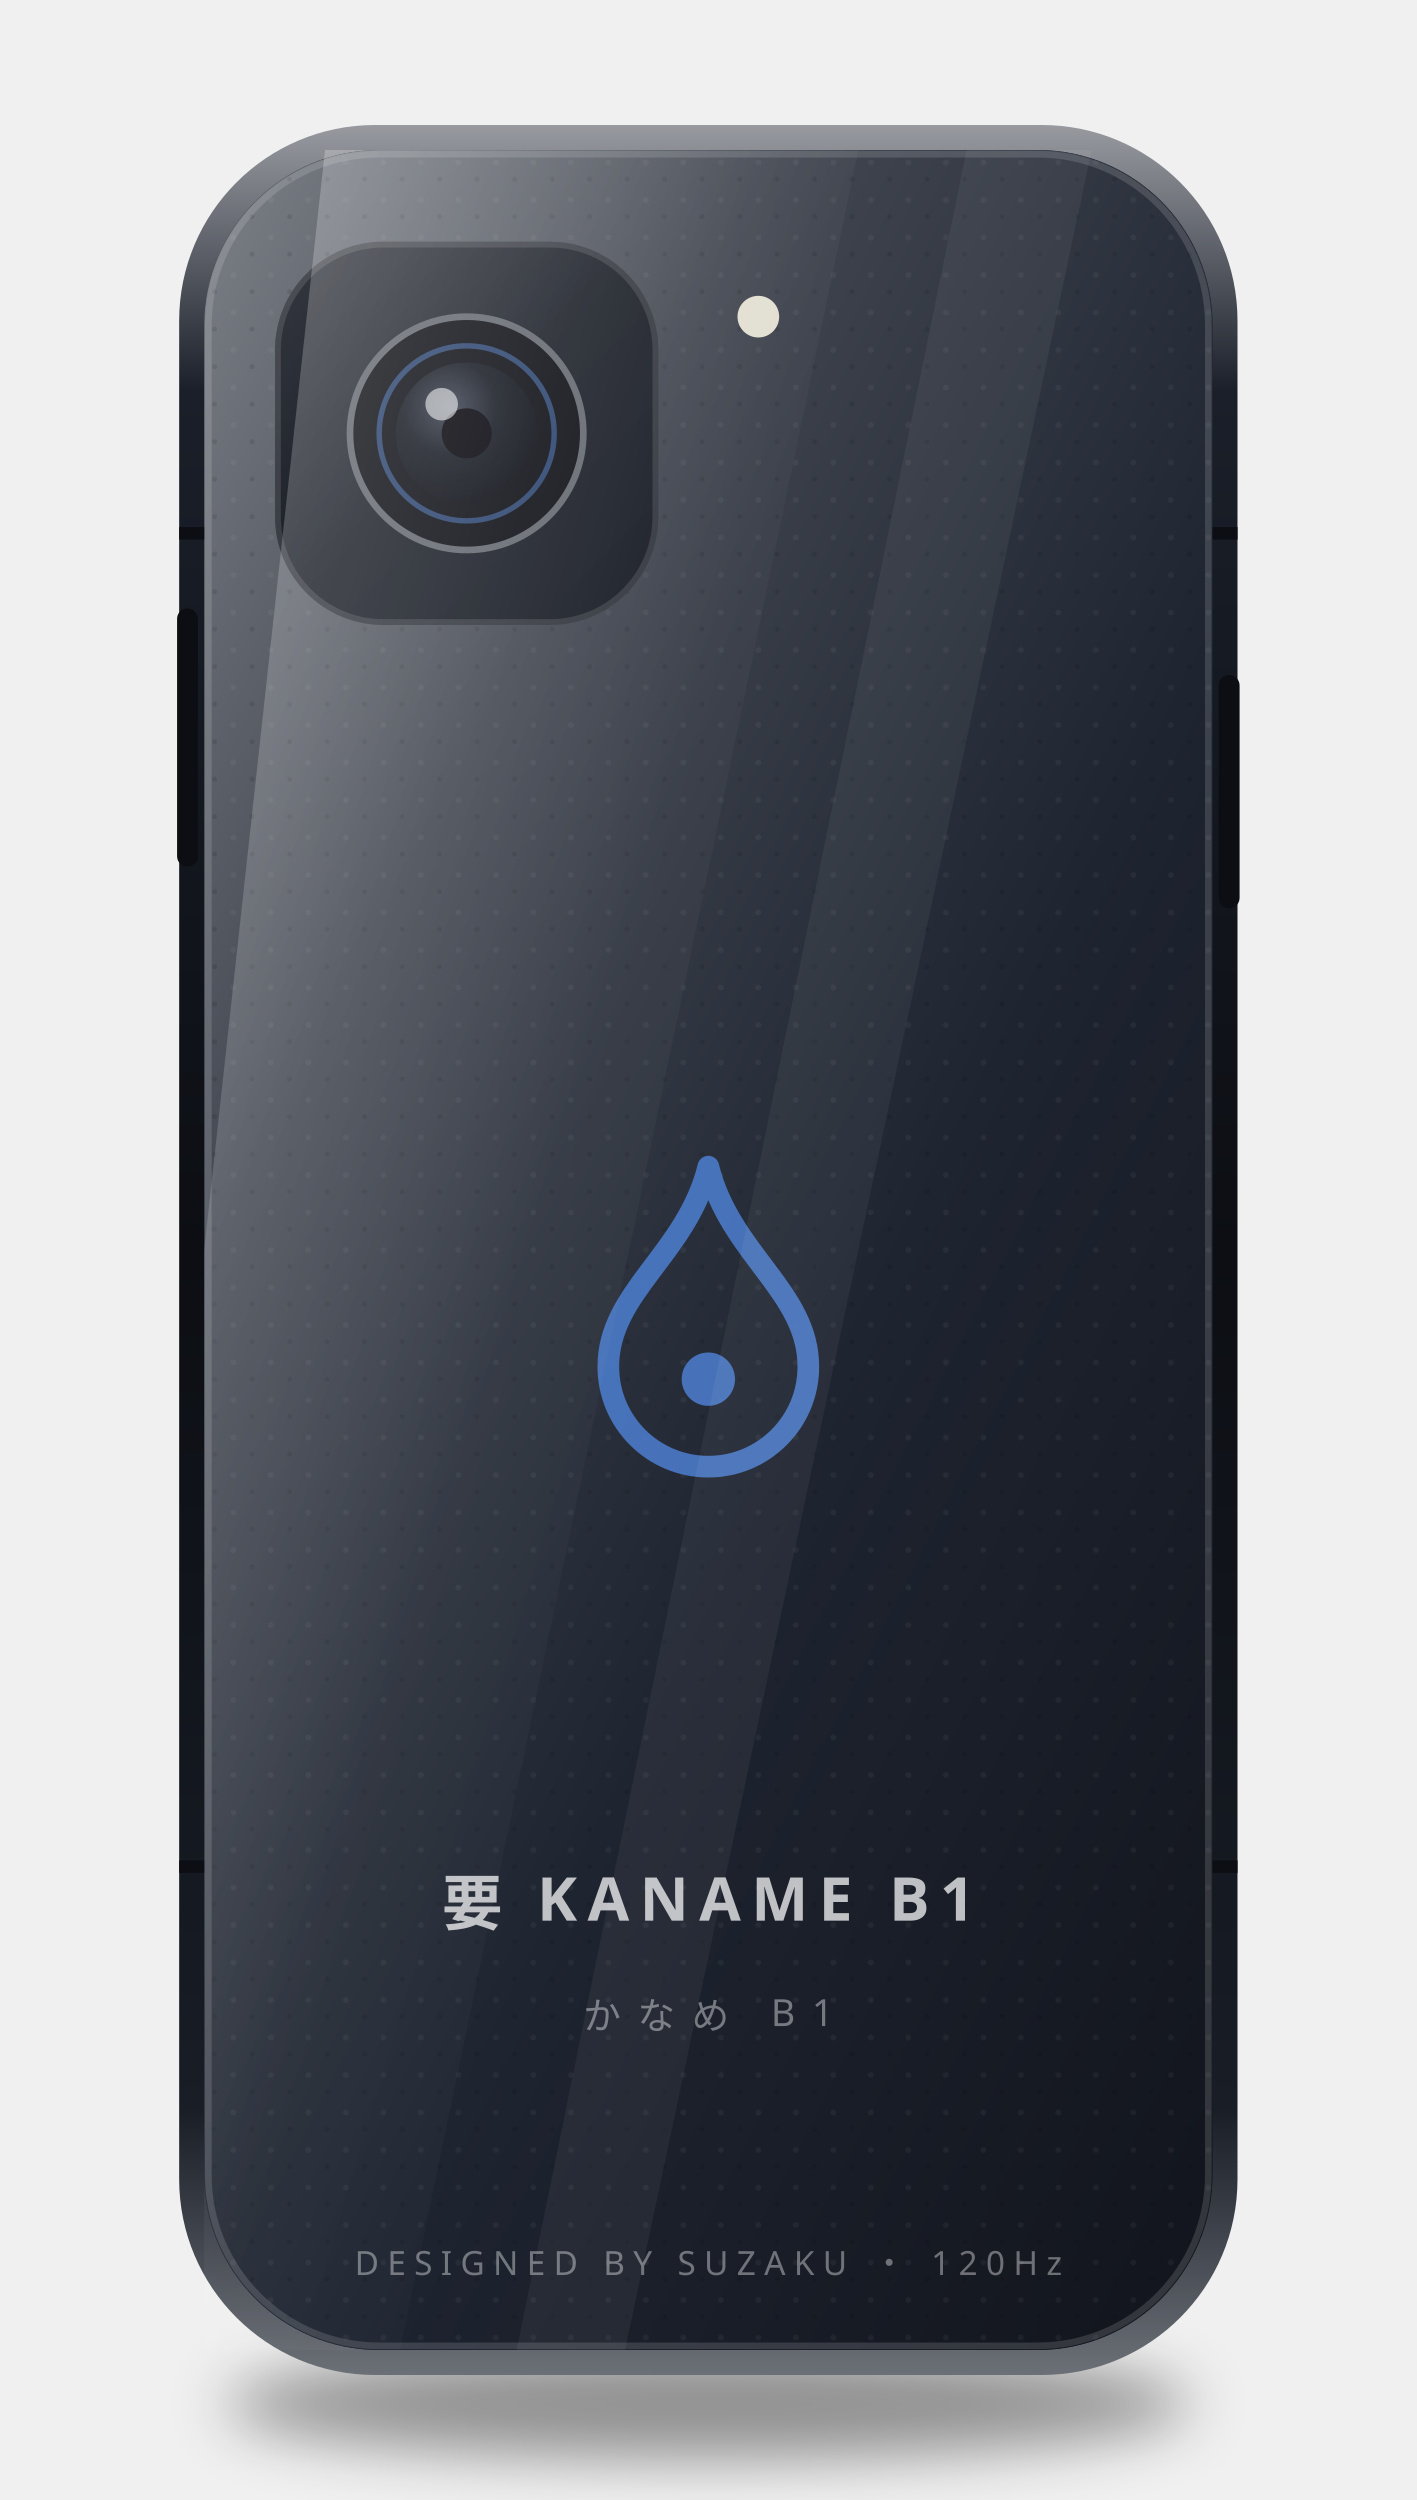
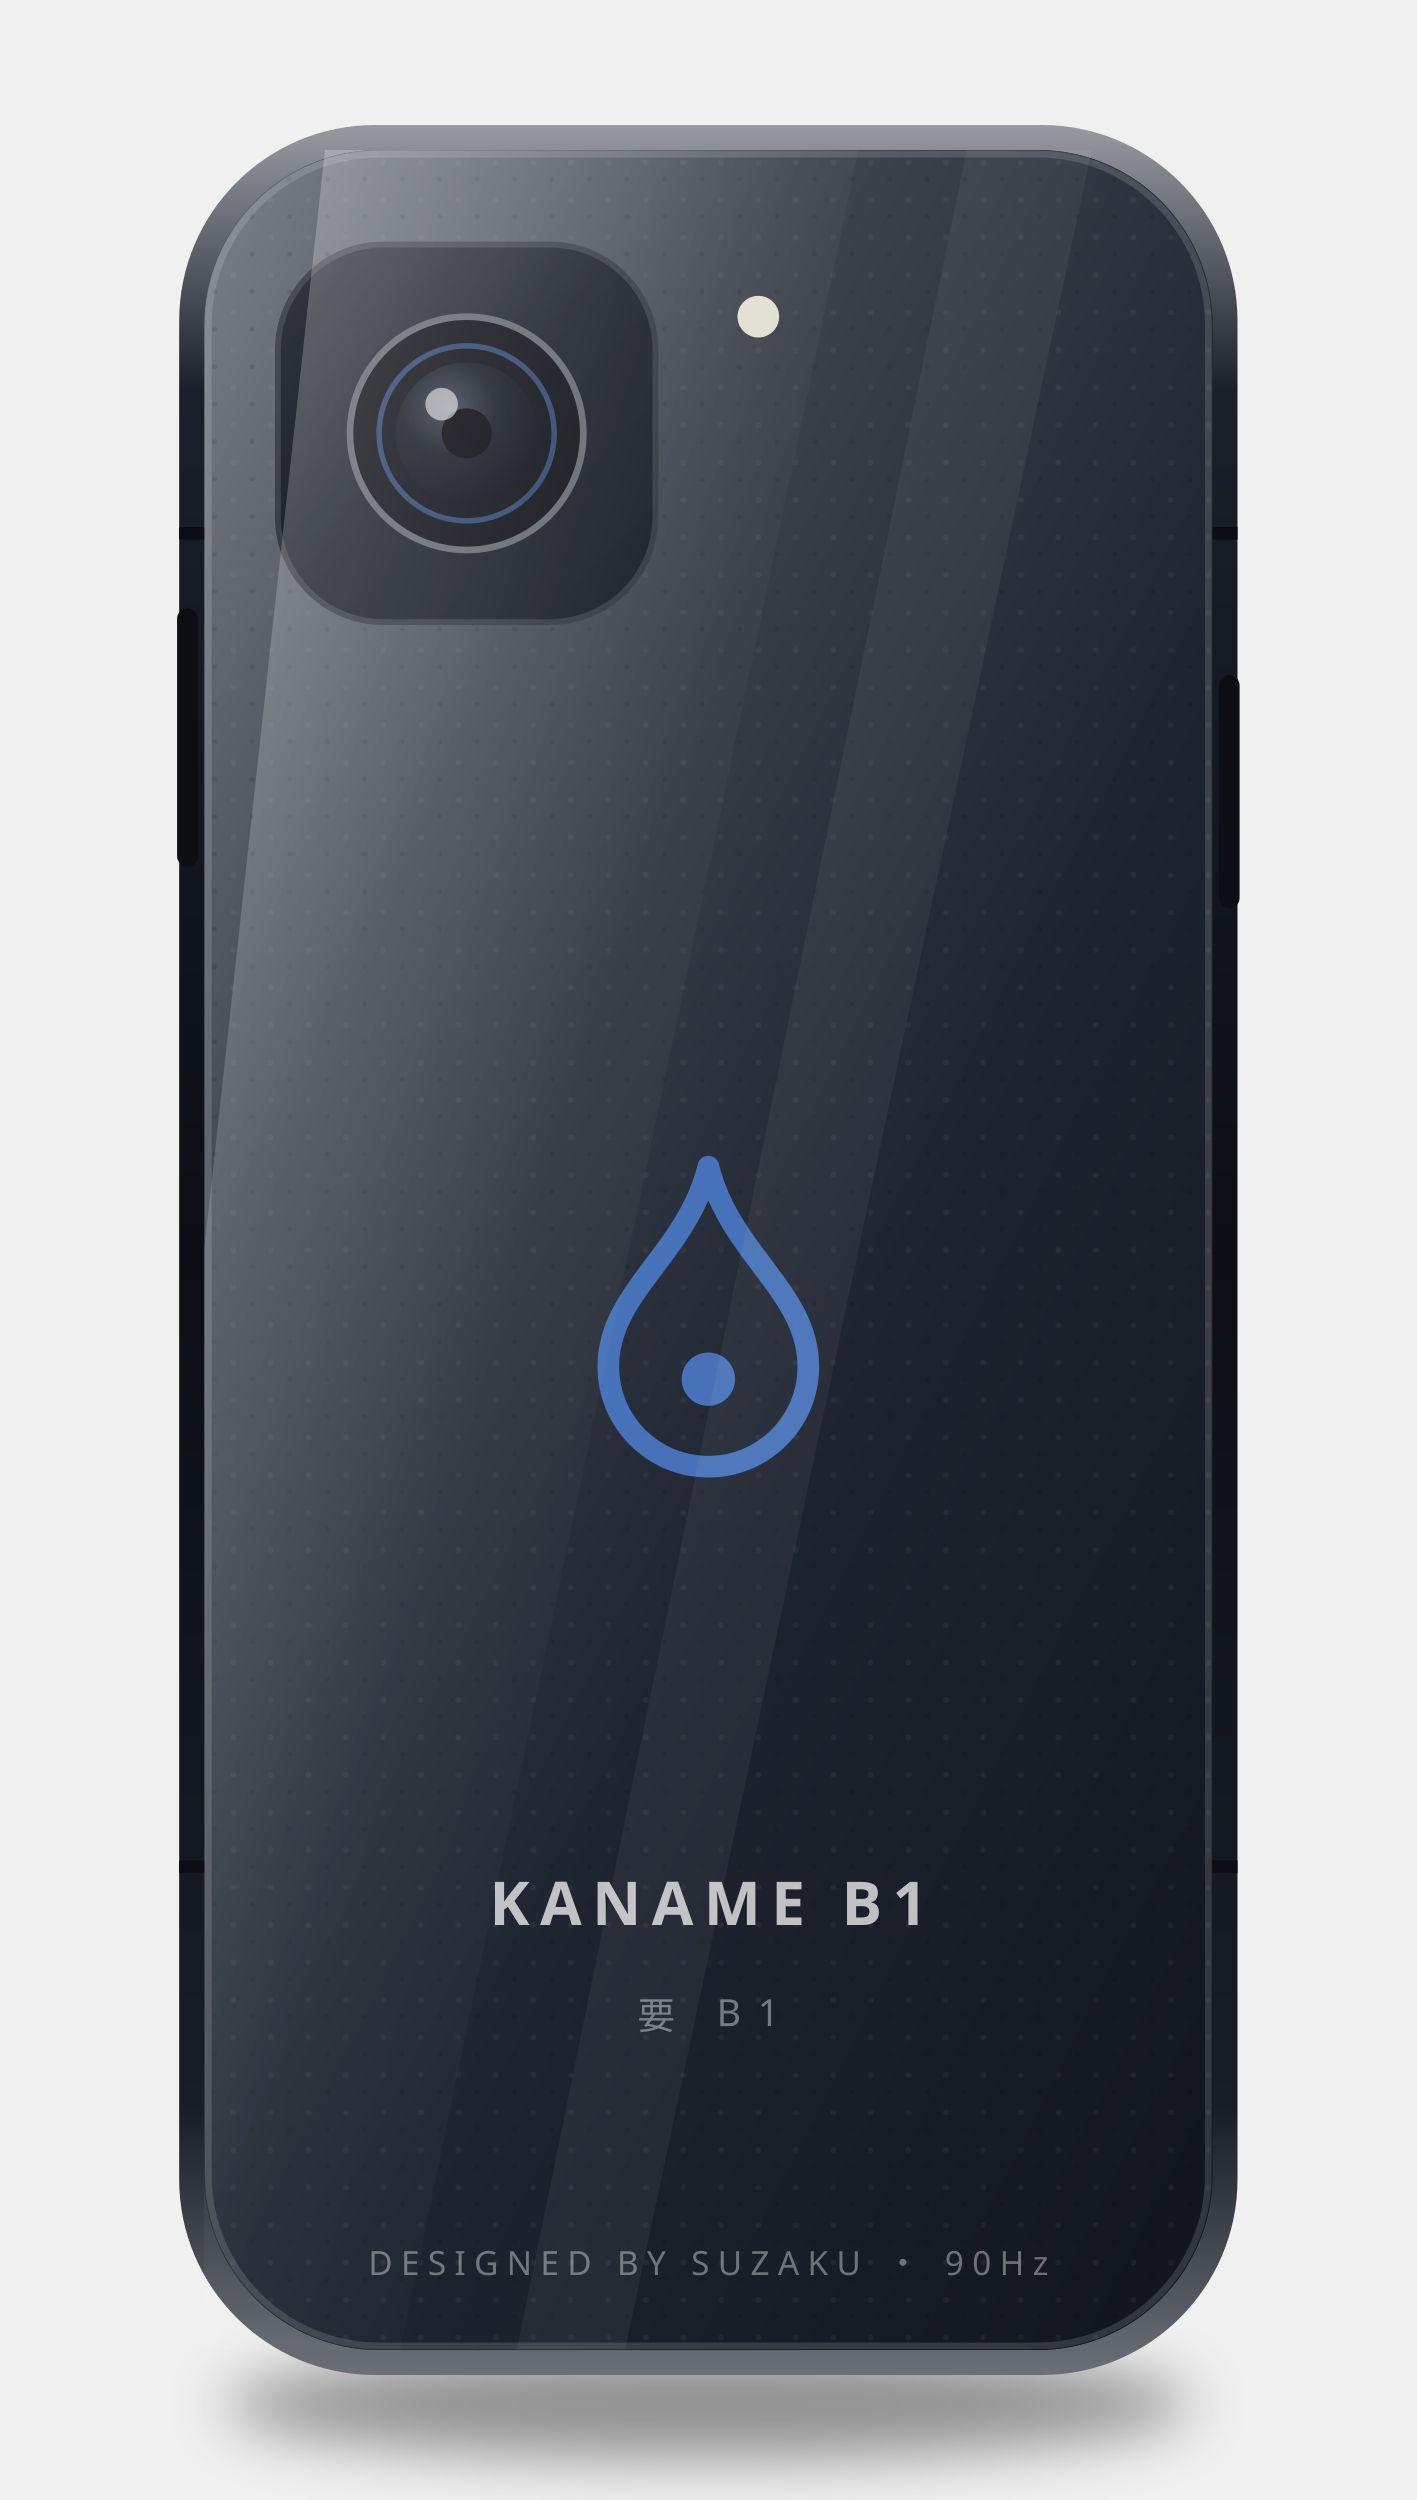
- <svg xmlns="http://www.w3.org/2000/svg" viewBox="0 0 340 600" role="img" aria-label="要 KANAME B1">
+ <svg xmlns="http://www.w3.org/2000/svg" viewBox="0 0 340 600" role="img" aria-label="KANAME B1">
  <defs>
    <linearGradient id="bodykanameb10" x1="0" y1="0" x2="0.9" y2="1">
      <stop offset="0" stop-color="#7c8087" />
      <stop offset="0.28" stop-color="#424751" />
      <stop offset="0.62" stop-color="#1e2430" />
      <stop offset="1" stop-color="#13161e" />
    </linearGradient>
    <linearGradient id="framekanameb10" x1="0" y1="0" x2="0" y2="1">
      <stop offset="0" stop-color="#9a9ca2" />
      <stop offset="0.12" stop-color="#1a1f29" />
      <stop offset="0.5" stop-color="#0c0e13" />
      <stop offset="0.88" stop-color="#181d26" />
      <stop offset="1" stop-color="#6d7178" />
    </linearGradient>
    <radialGradient id="lenskanameb10" cx="0.38" cy="0.32" r="0.95">
      <stop offset="0" stop-color="#3c4454" />
      <stop offset="0.35" stop-color="#141821" />
      <stop offset="1" stop-color="#04040a" />
    </radialGradient>
    <linearGradient id="sheenkanameb10" x1="0" y1="0" x2="1" y2="1">
      <stop offset="0" stop-color="#ffffff" stop-opacity="0.28" />
      <stop offset="0.5" stop-color="#ffffff" stop-opacity="0.03" />
      <stop offset="1" stop-color="#ffffff" stop-opacity="0" />
    </linearGradient>
    <pattern id="texkanameb10" width="9" height="9" patternUnits="userSpaceOnUse">
      <circle cx="2" cy="3" r="0.7" fill="#ffffff" fill-opacity="0.045" />
      <circle cx="6.5" cy="7" r="0.6" fill="#000000" fill-opacity="0.1" />
    </pattern>
    <filter id="softkanameb10" x="-40%" y="-40%" width="180%" height="180%">
      <feGaussianBlur stdDeviation="7" />
    </filter>
  </defs>
  <ellipse cx="170" cy="577" rx="116" ry="13" fill="#000000" opacity="0.4" filter="url(#softkanameb10)" />
  <rect x="43" y="30" width="254" height="540" rx="47" fill="url(#framekanameb10)" />
  <rect x="49" y="36" width="242" height="528" rx="42" fill="#1e2430" />
  <rect x="49" y="36" width="242" height="528" rx="42" fill="url(#bodykanameb10)" />
  <rect x="49" y="36" width="242" height="528" rx="42" fill="url(#texkanameb10)" />
  <rect x="50" y="37" width="240" height="526" rx="41" fill="none" stroke="#ffffff" stroke-opacity="0.14" stroke-width="1.6" />
  <path d="M43 128 h6 M43 448 h6 M291 128 h6 M291 448 h6" stroke="#0c0e13" stroke-width="3" />
  <rect x="66" y="58" width="92" height="92" rx="26" fill="#151922" />
  <rect x="66" y="58" width="92" height="92" rx="26" fill="url(#sheenkanameb10)" opacity="0.5" />
  <rect x="66.7" y="58.7" width="90.6" height="90.6" rx="25.3" fill="none" stroke="#ffffff" stroke-opacity="0.12" stroke-width="1.4" />
  <circle cx="112" cy="104" r="28" fill="#0b0d13" stroke="#62666e" stroke-width="1.6" />
  <circle cx="112" cy="104" r="21" fill="none" stroke="#4a7ac8" stroke-opacity="0.5" stroke-width="1.3" />
  <circle cx="112" cy="104" r="17" fill="url(#lenskanameb10)" />
  <circle cx="112" cy="104" r="6" fill="#04040a" />
  <circle cx="106" cy="97" r="3.9" fill="#ffffff" opacity="0.55" />
  <circle cx="182" cy="76" r="5" fill="#f4efdf" opacity="0.9" />
  <g transform="translate(122 268) scale(2)" opacity="0.9">
    <path d="M24 6 C21.4 16.5 12 21 12 30 a12 12 0 0 0 24 0 C36 21 26.6 16.5 24 6 Z" fill="none" stroke="#4a7ac8" stroke-width="2.6" stroke-linejoin="round" />
    <circle cx="24" cy="31.5" r="3.2" fill="#4a7ac8" />
  </g>
-   <text x="170" y="462" font-family="'Noto Sans JP',sans-serif" font-size="14.5" font-weight="800" fill="#ffffff" opacity="0.72" text-anchor="middle" letter-spacing="2.5">要 KANAME B1</text>
-   <text x="170" y="487" font-family="'Noto Sans JP',sans-serif" font-size="9" fill="#ffffff" opacity="0.4" text-anchor="middle" letter-spacing="4">かなめ B1</text>
-   <text x="170" y="546" font-family="'Noto Sans JP',sans-serif" font-size="8" fill="#ffffff" opacity="0.38" text-anchor="middle" letter-spacing="2">DESIGNED BY SUZAKU ・ 120Hz</text>
+   <text x="170" y="462" font-family="'Noto Sans JP',sans-serif" font-size="14.5" font-weight="800" fill="#ffffff" opacity="0.72" text-anchor="middle" letter-spacing="2.5">KANAME B1</text>
+   <text x="170" y="487" font-family="'Noto Sans JP',sans-serif" font-size="9" fill="#ffffff" opacity="0.4" text-anchor="middle" letter-spacing="4">要 B1</text>
+   <text x="170" y="546" font-family="'Noto Sans JP',sans-serif" font-size="8" fill="#ffffff" opacity="0.38" text-anchor="middle" letter-spacing="2">DESIGNED BY SUZAKU ・ 90Hz</text>
  <path d="M78 36 L206 36 L96 564 L49 564 L49 300 Z" fill="url(#sheenkanameb10)" />
  <path d="M232 36 L262 36 L150 564 L124 564 Z" fill="#ffffff" opacity="0.05" />
  <rect x="292.5" y="162" width="5" height="56" rx="2.5" fill="#0c0e13" />
  <rect x="42.5" y="146" width="5" height="62" rx="2.5" fill="#0c0e13" />
</svg>
